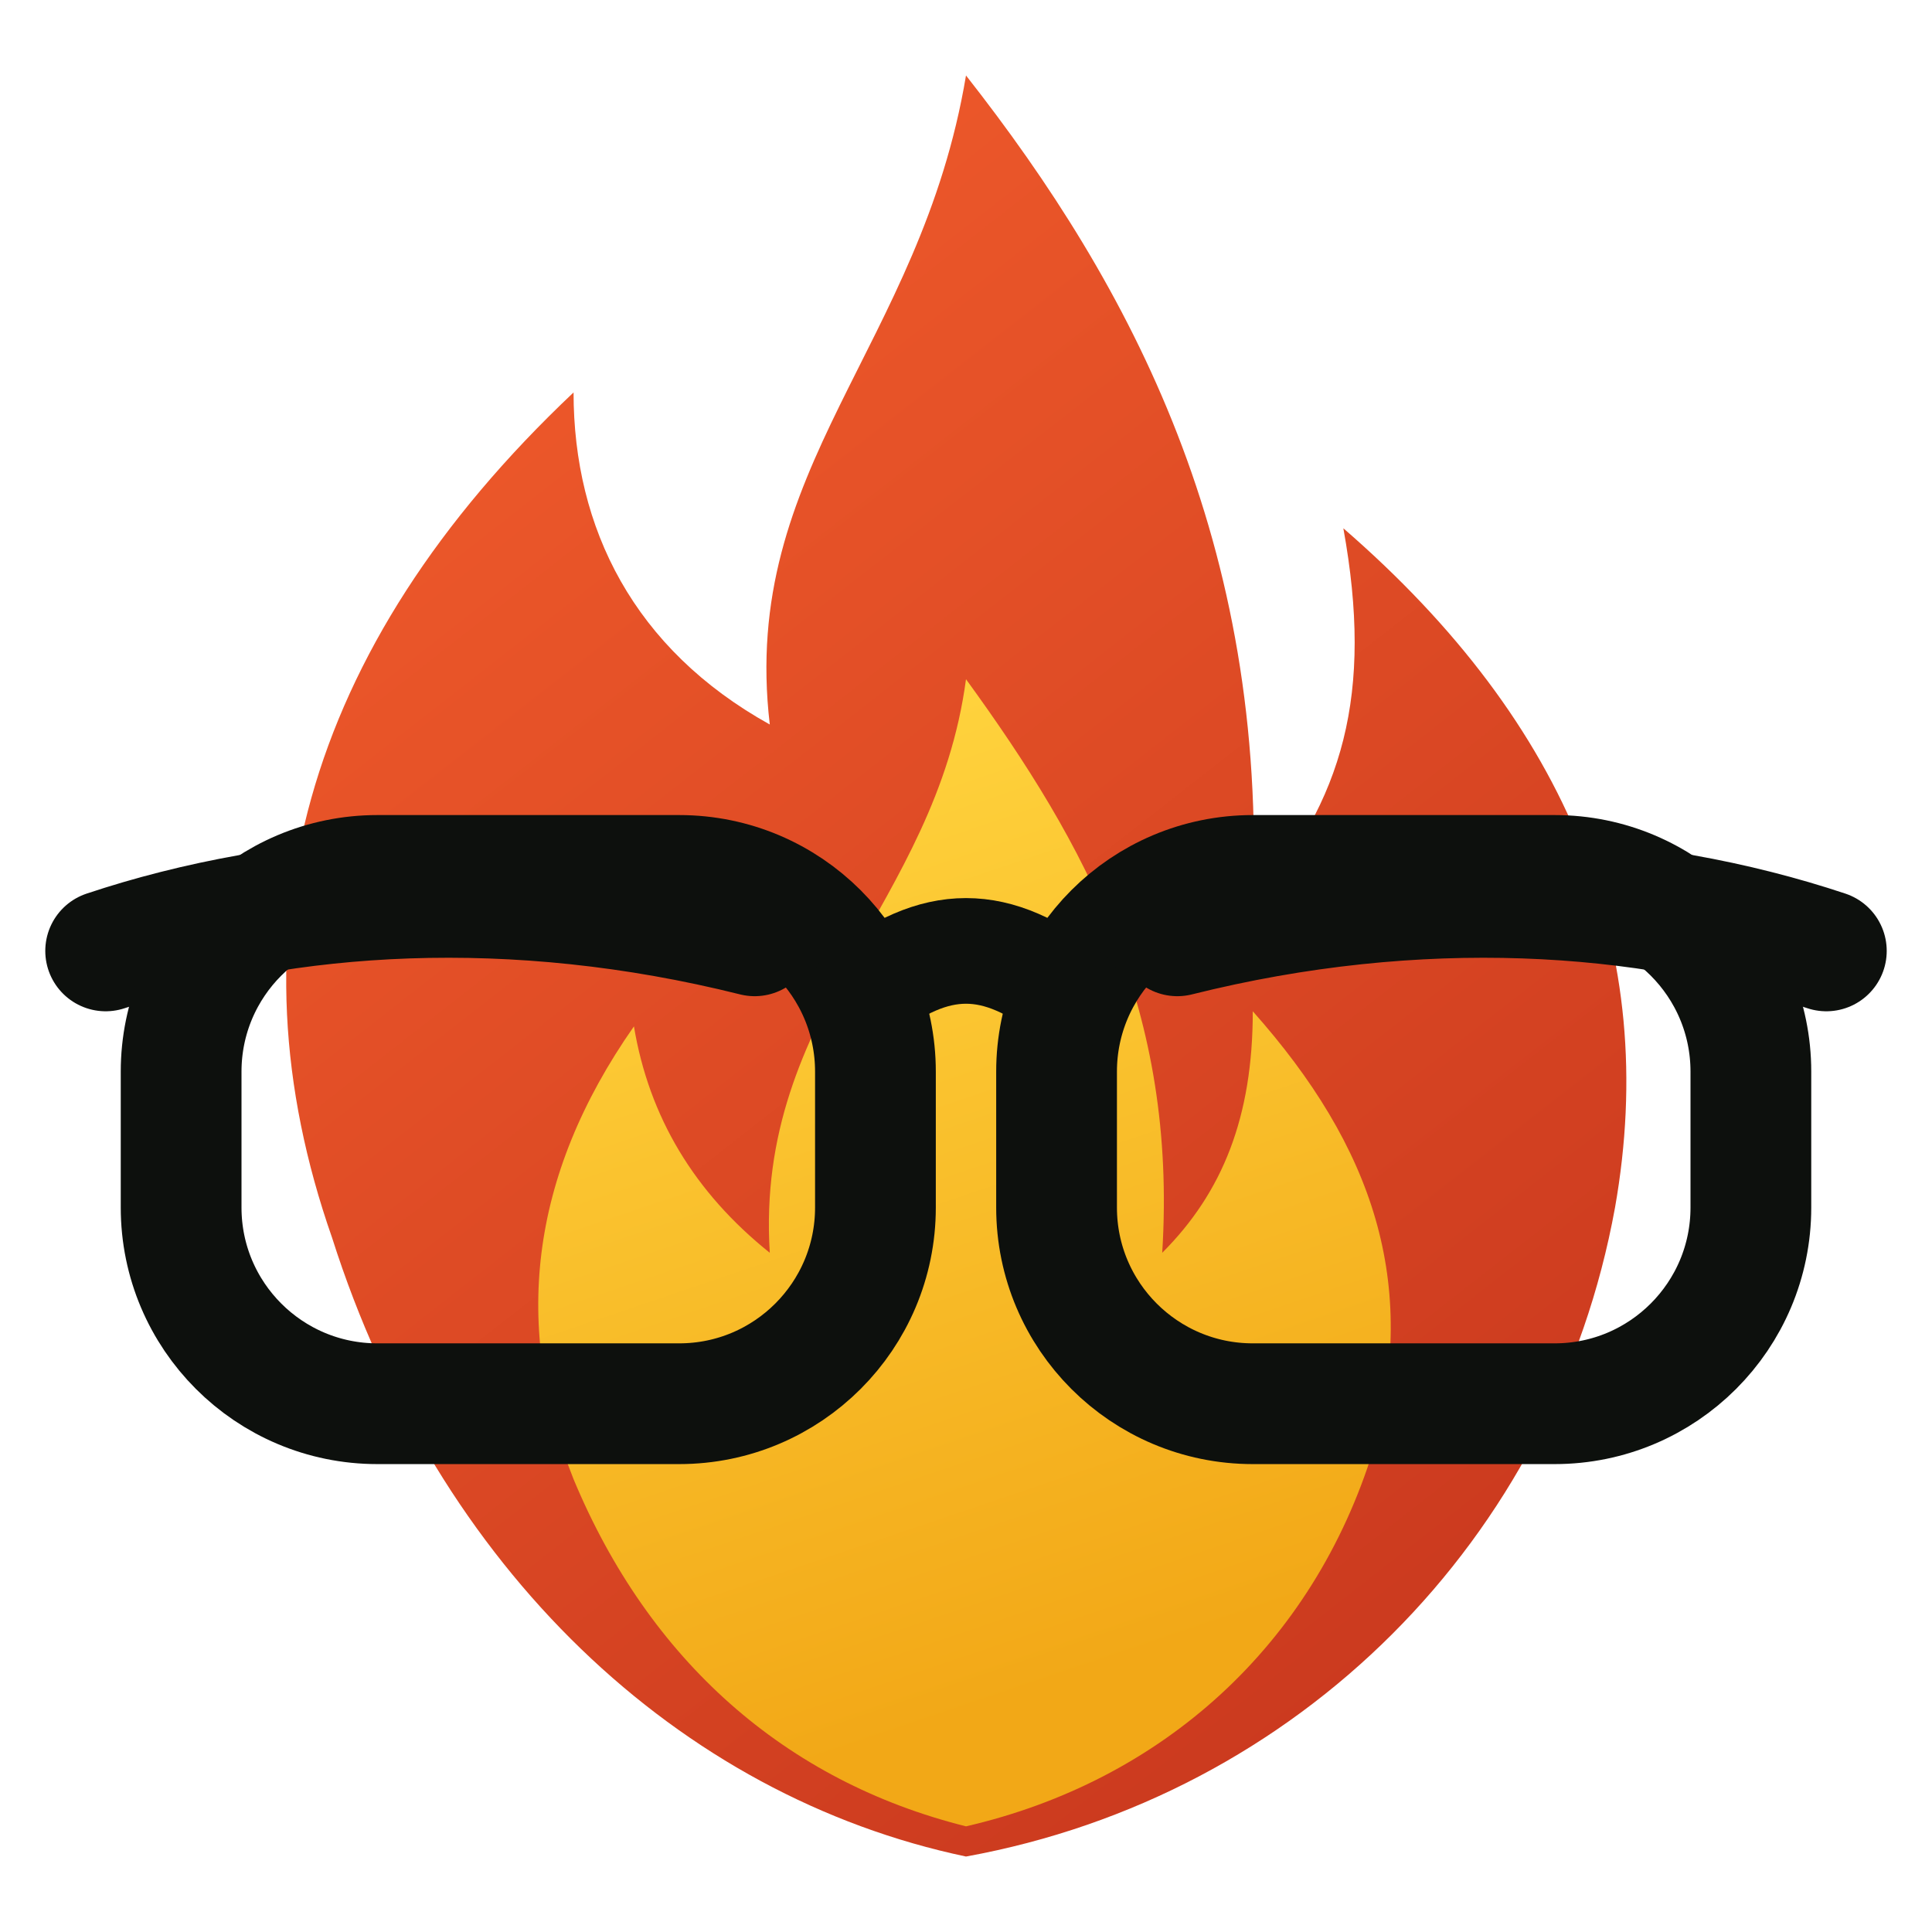
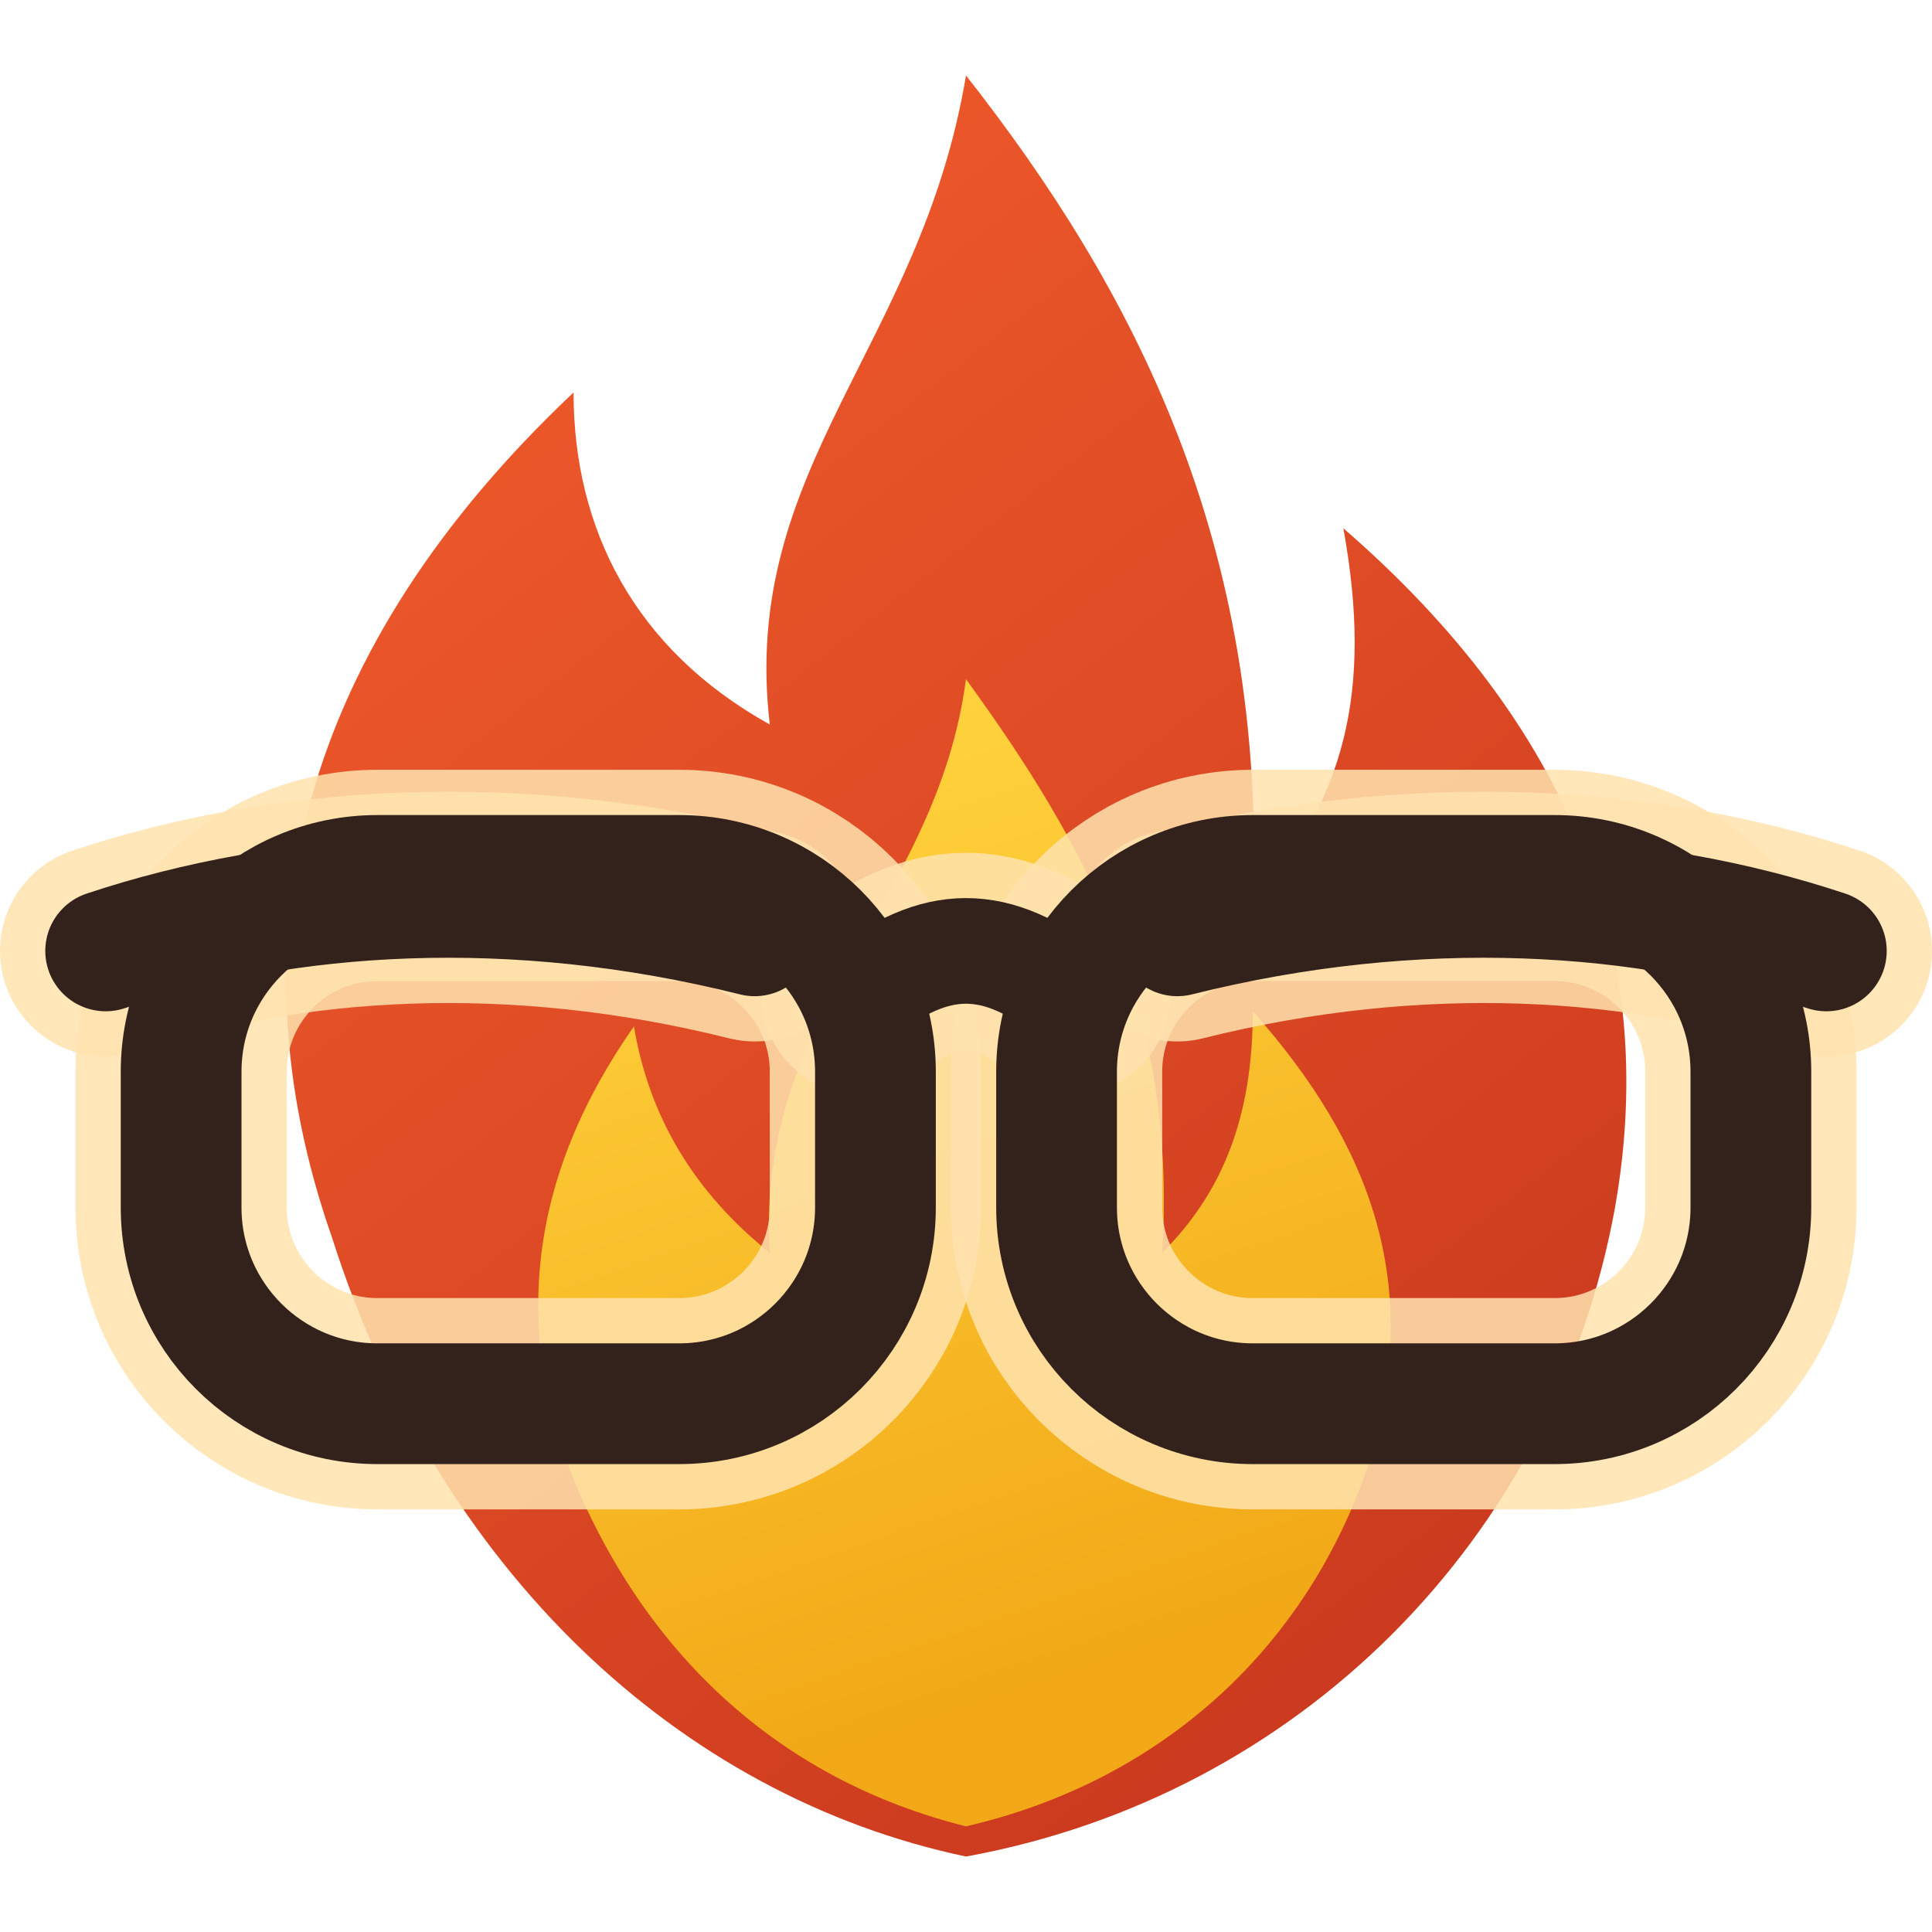
<svg xmlns="http://www.w3.org/2000/svg" viewBox="0 0 128 128" role="img">
  <defs>
    <linearGradient id="flame" x1="26" y1="16" x2="101" y2="112" gradientUnits="userSpaceOnUse">
      <stop stop-color="#f05b2b" />
      <stop offset="1" stop-color="#c9381e" />
    </linearGradient>
    <linearGradient id="heat" x1="51" y1="49" x2="72" y2="111" gradientUnits="userSpaceOnUse">
      <stop stop-color="#ffd33d" />
      <stop offset="1" stop-color="#f2a817" />
    </linearGradient>
  </defs>
  <path fill="url(#flame)" d="M64 5c-3 18-15 26-13 43-9-5-13-13-13-22C20 43 15 62 22 82c7 22 23 37 42 41 22-4 39-21 43-43 3-17-3-32-18-45 2 11 0 18-6 25C84 36 75 19 64 5Z" />
  <path fill="url(#heat)" d="M64 45c-2 15-14 22-13 38-5-4-8-9-9-15-7 10-8 20-4 30 5 12 14 20 26 23 13-3 23-12 27-25 3-11 0-20-8-29 0 7-2 12-6 16 1-16-5-27-13-38Z" />
-   <g fill="none" stroke="#0d100d" stroke-linecap="round" stroke-linejoin="round">
+   <g fill="none" stroke="#ffe3ae" stroke-opacity="0.85" stroke-linecap="round" stroke-linejoin="round">
+     <path stroke-width="14" d="M7 63c12-4 27-5 43-1M78 62c16-4 31-3 43 1" />
+     <rect x="12" y="58" width="46" height="35" rx="13" stroke-width="14" />
+     <rect x="70" y="58" width="46" height="35" rx="13" stroke-width="14" />
+     <path stroke-width="13" d="M57 66c5-4 9-4 14 0" />
+   </g>
+   <g fill="none" stroke="#33221b" stroke-linecap="round" stroke-linejoin="round">
    <path stroke-width="8" d="M7 63c12-4 27-5 43-1M78 62c16-4 31-3 43 1" />
    <rect x="12" y="58" width="46" height="35" rx="13" stroke-width="8" />
    <rect x="70" y="58" width="46" height="35" rx="13" stroke-width="8" />
    <path stroke-width="7" d="M57 66c5-4 9-4 14 0" />
  </g>
</svg>
